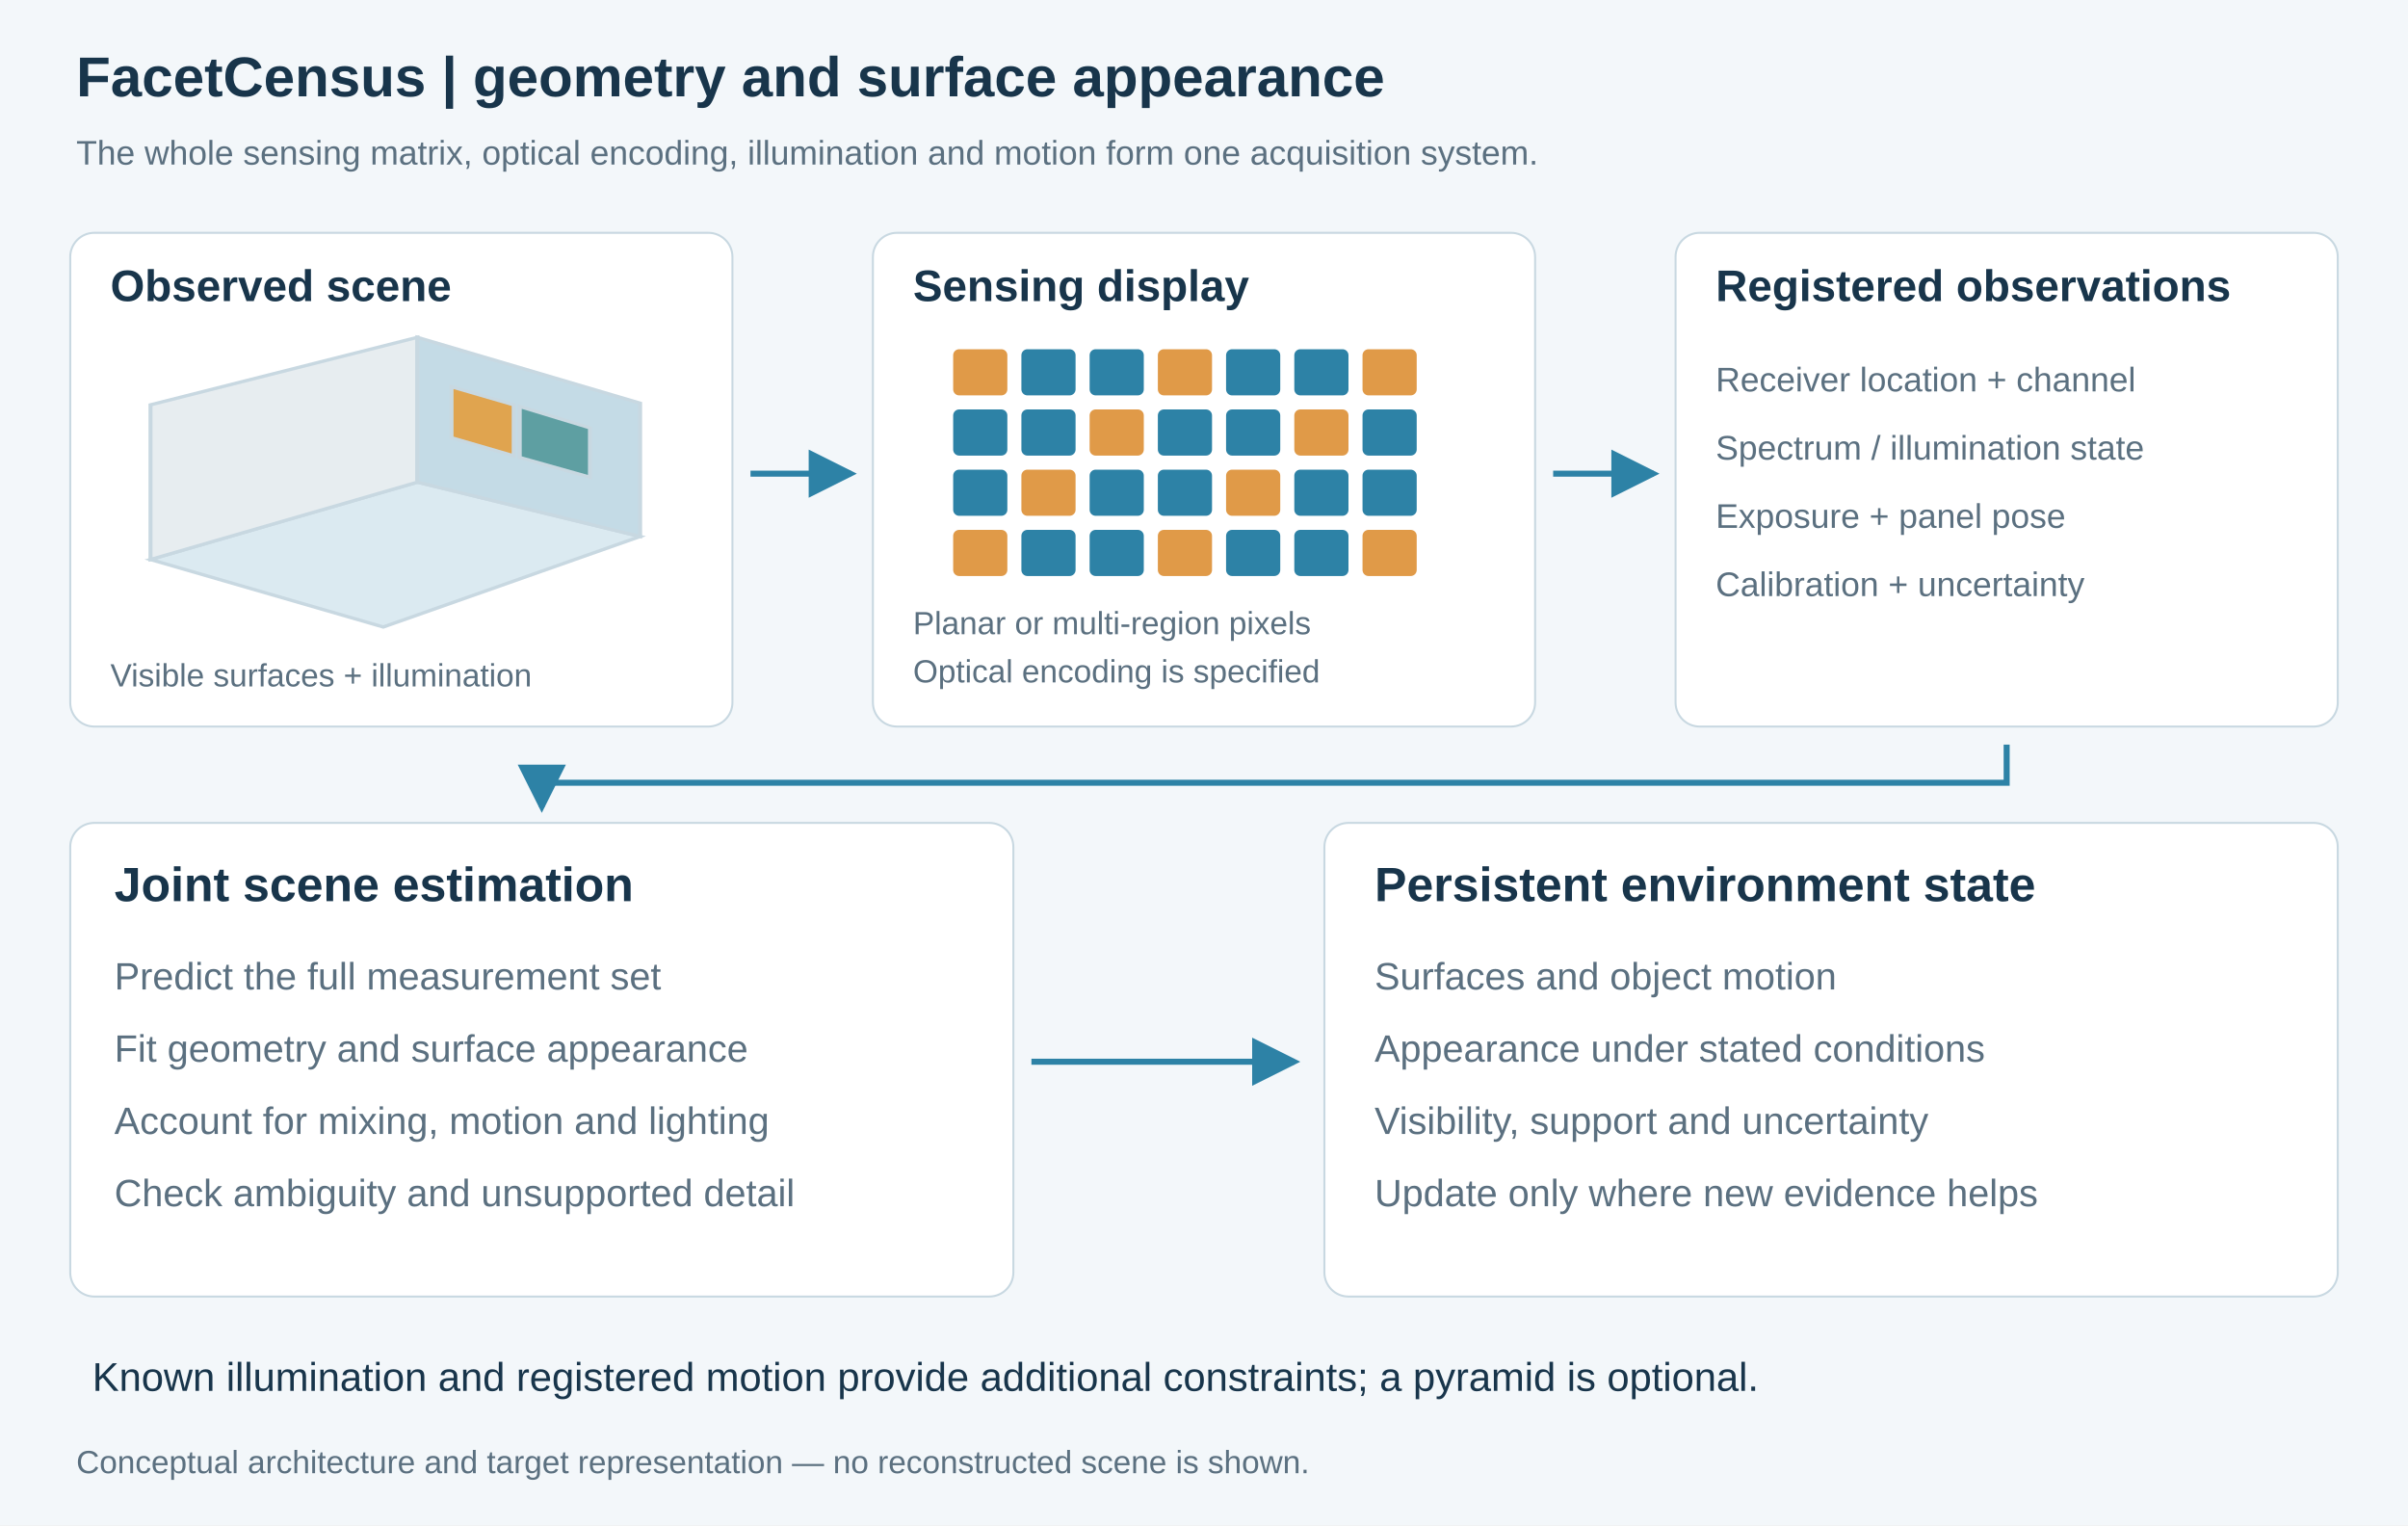
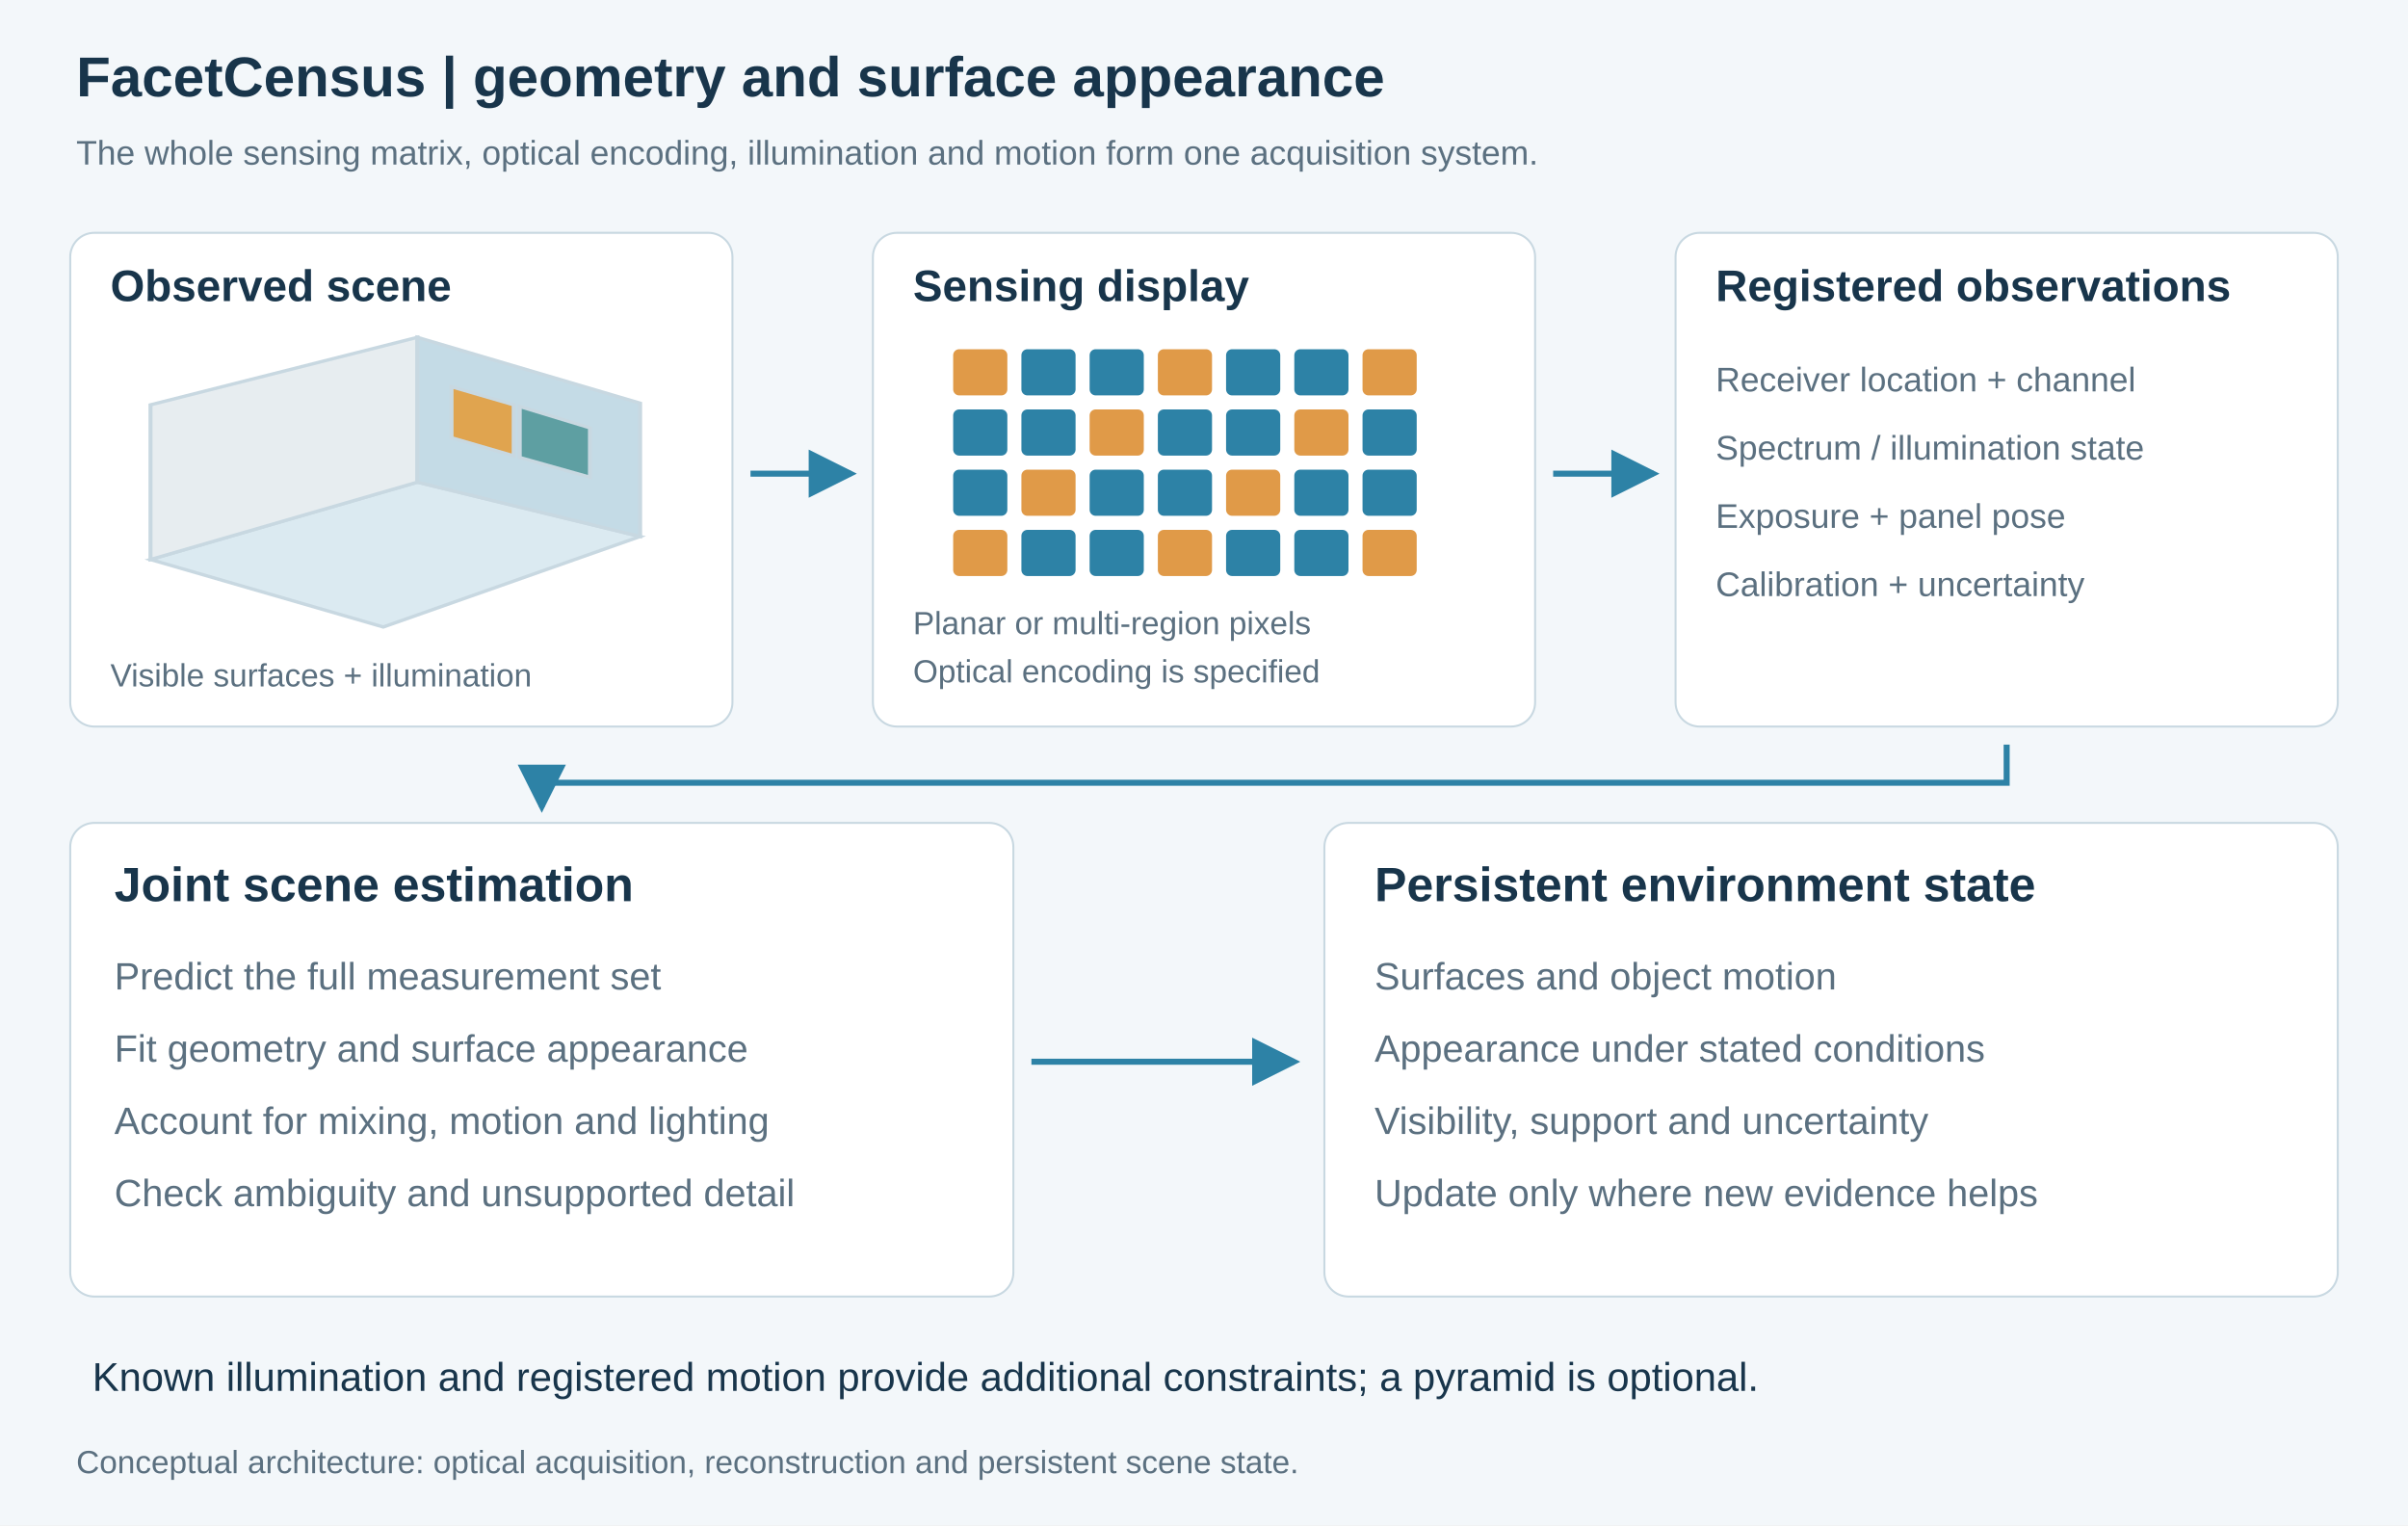
<svg xmlns="http://www.w3.org/2000/svg" width="1200" height="760" viewBox="0 0 1200 760" role="img">
  <defs>
    <marker id="arrow" markerWidth="9" markerHeight="8" refX="7" refY="4" orient="auto">
      <path d="M0,0 L0,8 L8,4 z" fill="#2d82a6" />
    </marker>
    <pattern id="unknown" width="10" height="10" patternUnits="userSpaceOnUse">
      <path d="M0,10 L10,0" stroke="#9eacb6" stroke-width="2" />
    </pattern>
  </defs>
  <rect width="1200" height="760" fill="#f3f7fa" />
  <text x="38" y="48" font-family="Arial,sans-serif" font-size="28" font-weight="700" fill="#18354b">FacetCensus | geometry and surface appearance</text>
  <text x="38" y="82" font-family="Arial,sans-serif" font-size="17" font-weight="400" fill="#5b7080">The whole sensing matrix, optical encoding, illumination and motion form one acquisition system.</text>
  <rect x="35" y="116" width="330" height="246" rx="12" fill="white" stroke="#c8d8e1" />
  <rect x="435" y="116" width="330" height="246" rx="12" fill="white" stroke="#c8d8e1" />
  <rect x="835" y="116" width="330" height="246" rx="12" fill="white" stroke="#c8d8e1" />
  <text x="55" y="150" font-family="Arial,sans-serif" font-size="22" font-weight="700" fill="#18354b">Observed scene</text>
  <g transform="translate(0,50) scale(1,0.82)">
    <polygon points="75,279 191,320 319,265 208,232" fill="#dbeaf1" stroke="#c8d8e1" stroke-width="2" />
    <polygon points="75,279 75,185 208,144 208,232" fill="#e7edf0" stroke="#c8d8e1" stroke-width="2" />
    <polygon points="208,144 319,184 319,265 208,232" fill="#c4dbe6" stroke="#c8d8e1" stroke-width="2" />
    <polygon points="225,174 256,185 256,216 225,205" fill="#e0a44f" stroke="#c8d8e1" stroke-width="2" />
    <polygon points="259,186 294,199 294,229 259,217" fill="#5e9fa2" stroke="#c8d8e1" stroke-width="2" />
  </g>
  <text x="55" y="342" font-family="Arial,sans-serif" font-size="16" font-weight="400" fill="#5b7080">Visible surfaces + illumination</text>
  <text x="455" y="150" font-family="Arial,sans-serif" font-size="22" font-weight="700" fill="#18354b">Sensing display</text>
  <rect x="475" y="174" width="27" height="23" rx="3" fill="#e09a48" />
  <rect x="509" y="174" width="27" height="23" rx="3" fill="#2d82a6" />
  <rect x="543" y="174" width="27" height="23" rx="3" fill="#2d82a6" />
  <rect x="577" y="174" width="27" height="23" rx="3" fill="#e09a48" />
  <rect x="611" y="174" width="27" height="23" rx="3" fill="#2d82a6" />
  <rect x="645" y="174" width="27" height="23" rx="3" fill="#2d82a6" />
  <rect x="679" y="174" width="27" height="23" rx="3" fill="#e09a48" />
  <rect x="475" y="204" width="27" height="23" rx="3" fill="#2d82a6" />
  <rect x="509" y="204" width="27" height="23" rx="3" fill="#2d82a6" />
  <rect x="543" y="204" width="27" height="23" rx="3" fill="#e09a48" />
  <rect x="577" y="204" width="27" height="23" rx="3" fill="#2d82a6" />
  <rect x="611" y="204" width="27" height="23" rx="3" fill="#2d82a6" />
  <rect x="645" y="204" width="27" height="23" rx="3" fill="#e09a48" />
  <rect x="679" y="204" width="27" height="23" rx="3" fill="#2d82a6" />
  <rect x="475" y="234" width="27" height="23" rx="3" fill="#2d82a6" />
  <rect x="509" y="234" width="27" height="23" rx="3" fill="#e09a48" />
  <rect x="543" y="234" width="27" height="23" rx="3" fill="#2d82a6" />
  <rect x="577" y="234" width="27" height="23" rx="3" fill="#2d82a6" />
  <rect x="611" y="234" width="27" height="23" rx="3" fill="#e09a48" />
  <rect x="645" y="234" width="27" height="23" rx="3" fill="#2d82a6" />
  <rect x="679" y="234" width="27" height="23" rx="3" fill="#2d82a6" />
  <rect x="475" y="264" width="27" height="23" rx="3" fill="#e09a48" />
  <rect x="509" y="264" width="27" height="23" rx="3" fill="#2d82a6" />
  <rect x="543" y="264" width="27" height="23" rx="3" fill="#2d82a6" />
  <rect x="577" y="264" width="27" height="23" rx="3" fill="#e09a48" />
  <rect x="611" y="264" width="27" height="23" rx="3" fill="#2d82a6" />
  <rect x="645" y="264" width="27" height="23" rx="3" fill="#2d82a6" />
  <rect x="679" y="264" width="27" height="23" rx="3" fill="#e09a48" />
  <text x="455" y="316" font-family="Arial,sans-serif" font-size="16" font-weight="400" fill="#5b7080">Planar or multi-region pixels</text>
  <text x="455" y="340" font-family="Arial,sans-serif" font-size="16" font-weight="400" fill="#5b7080">Optical encoding is specified</text>
  <text x="855" y="150" font-family="Arial,sans-serif" font-size="22" font-weight="700" fill="#18354b">Registered observations</text>
  <text x="855" y="195" font-family="Arial,sans-serif" font-size="17" font-weight="400" fill="#5b7080">Receiver location + channel</text>
  <text x="855" y="229" font-family="Arial,sans-serif" font-size="17" font-weight="400" fill="#5b7080">Spectrum / illumination state</text>
  <text x="855" y="263" font-family="Arial,sans-serif" font-size="17" font-weight="400" fill="#5b7080">Exposure + panel pose</text>
  <text x="855" y="297" font-family="Arial,sans-serif" font-size="17" font-weight="400" fill="#5b7080">Calibration + uncertainty</text>
  <path d="M374,236 L424,236" stroke="#2d82a6" stroke-width="3" marker-end="url(#arrow)" fill="none" />
  <path d="M774,236 L824,236" stroke="#2d82a6" stroke-width="3" marker-end="url(#arrow)" fill="none" />
  <rect x="35" y="410" width="470" height="236" rx="12" fill="white" stroke="#c8d8e1" />
  <text x="57" y="449" font-family="Arial,sans-serif" font-size="24" font-weight="700" fill="#18354b">Joint scene estimation</text>
  <text x="57" y="493" font-family="Arial,sans-serif" font-size="19" font-weight="400" fill="#5b7080">Predict the full measurement set</text>
  <text x="57" y="529" font-family="Arial,sans-serif" font-size="19" font-weight="400" fill="#5b7080">Fit geometry and surface appearance</text>
  <text x="57" y="565" font-family="Arial,sans-serif" font-size="19" font-weight="400" fill="#5b7080">Account for mixing, motion and lighting</text>
  <text x="57" y="601" font-family="Arial,sans-serif" font-size="19" font-weight="400" fill="#5b7080">Check ambiguity and unsupported detail</text>
  <rect x="660" y="410" width="505" height="236" rx="12" fill="white" stroke="#c8d8e1" />
  <text x="685" y="449" font-family="Arial,sans-serif" font-size="24" font-weight="700" fill="#18354b">Persistent environment state</text>
  <text x="685" y="493" font-family="Arial,sans-serif" font-size="19" font-weight="400" fill="#5b7080">Surfaces and object motion</text>
  <text x="685" y="529" font-family="Arial,sans-serif" font-size="19" font-weight="400" fill="#5b7080">Appearance under stated conditions</text>
  <text x="685" y="565" font-family="Arial,sans-serif" font-size="19" font-weight="400" fill="#5b7080">Visibility, support and uncertainty</text>
  <text x="685" y="601" font-family="Arial,sans-serif" font-size="19" font-weight="400" fill="#5b7080">Update only where new evidence helps</text>
  <path d="M1000,371 V390 H270 V402" stroke="#2d82a6" stroke-width="3" marker-end="url(#arrow)" fill="none" />
  <path d="M514,529 L645,529" stroke="#2d82a6" stroke-width="3" marker-end="url(#arrow)" fill="none" />
  <text x="46" y="693" font-family="Arial,sans-serif" font-size="20" font-weight="400" fill="#18354b">Known illumination and registered motion provide additional constraints; a pyramid is optional.</text>
-   <text x="38" y="734" font-family="Arial,sans-serif" font-size="16" font-weight="400" fill="#5b7080">Conceptual architecture and target representation — no reconstructed scene is shown.</text>
+   <text x="38" y="734" font-family="Arial,sans-serif" font-size="16" font-weight="400" fill="#5b7080">Conceptual architecture: optical acquisition, reconstruction and persistent scene state.</text>
</svg>
